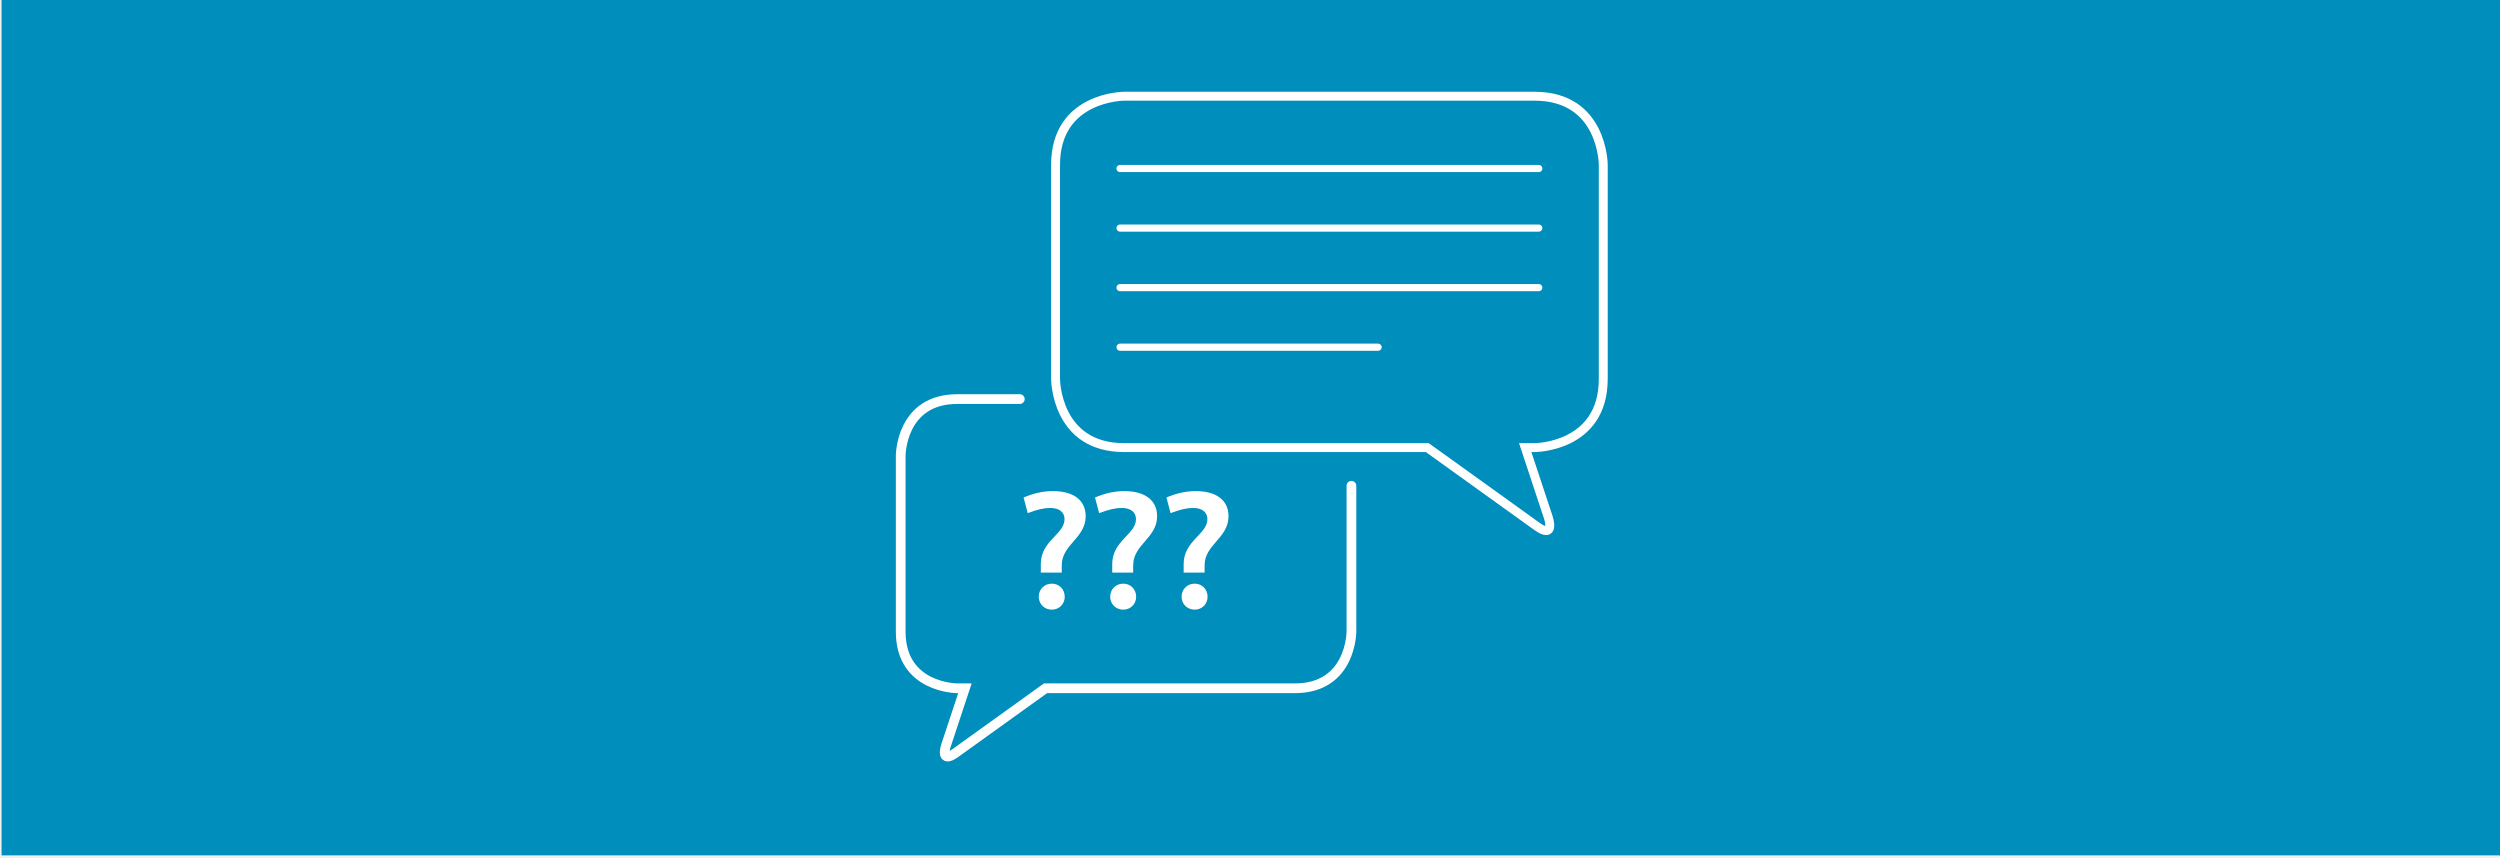
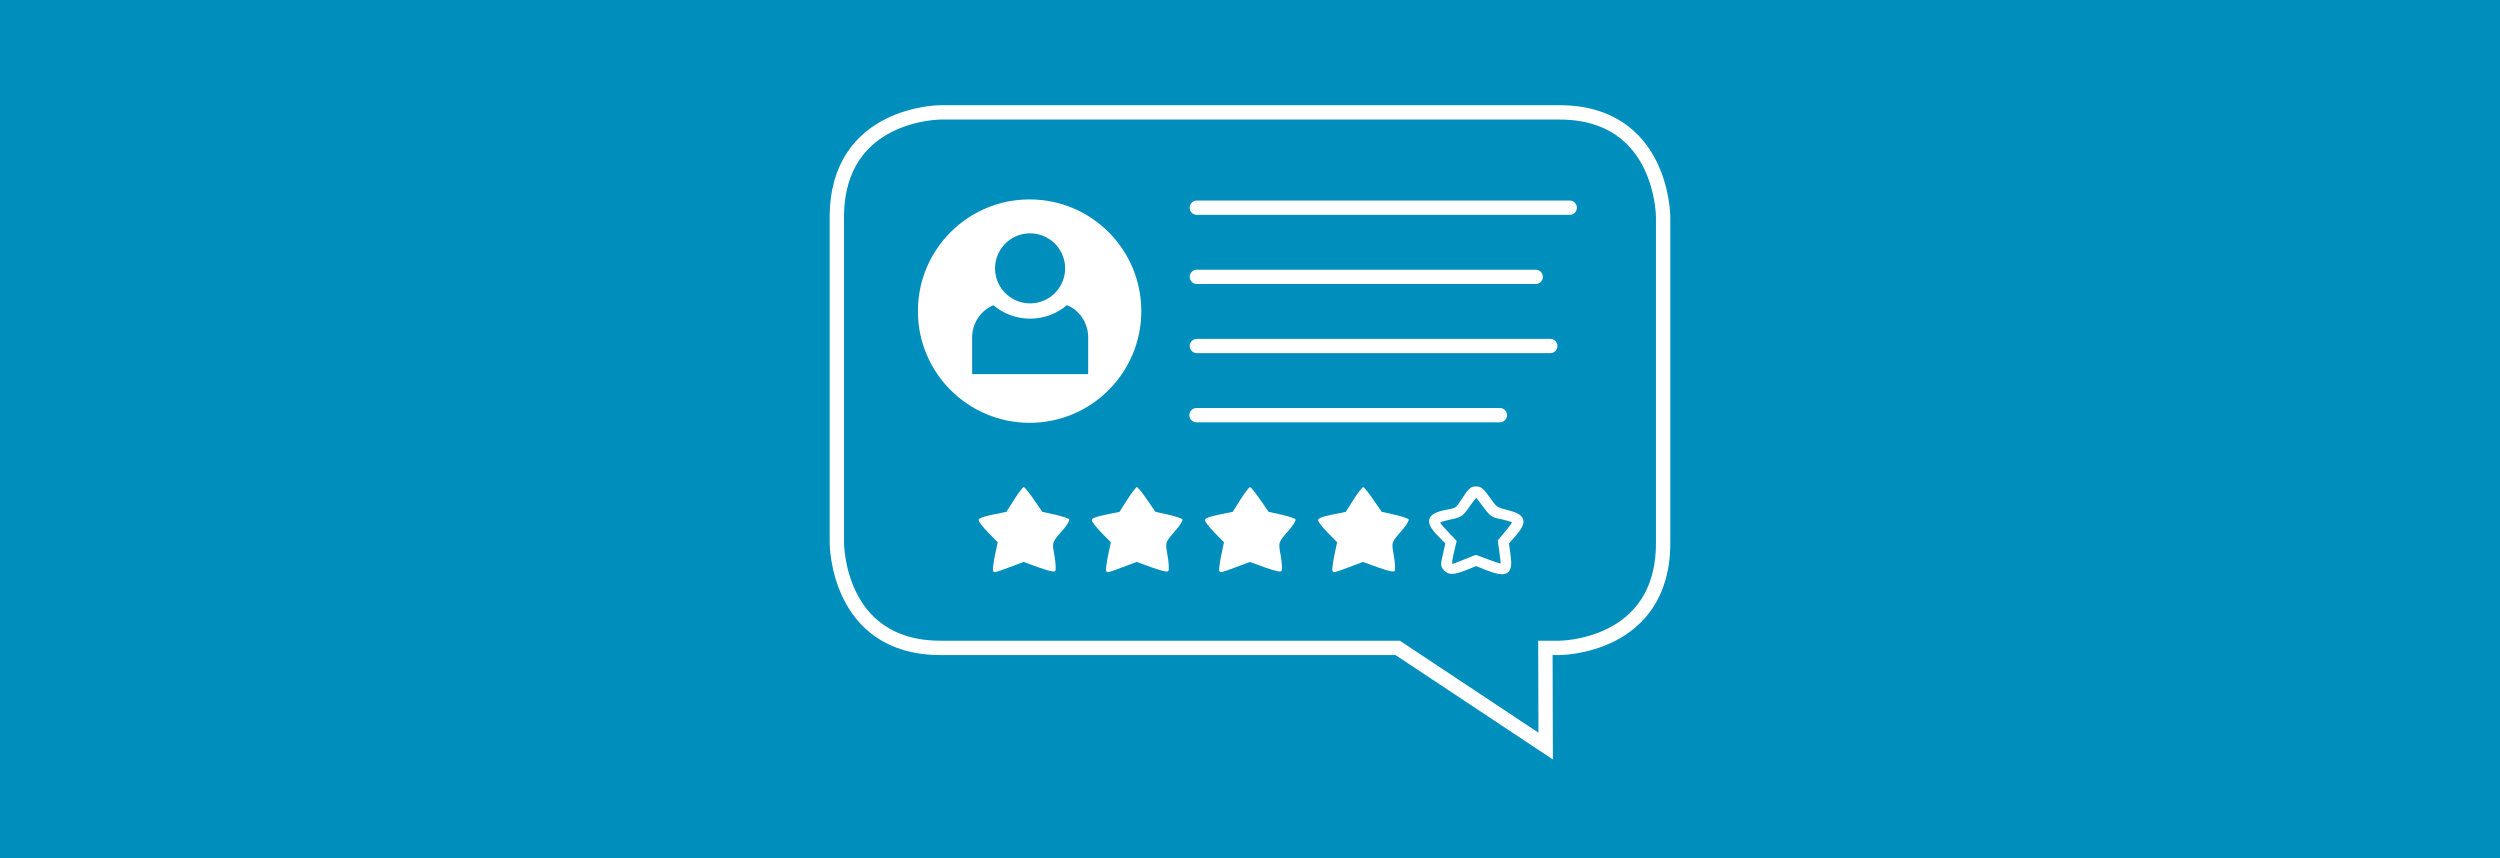
- <svg xmlns="http://www.w3.org/2000/svg" xmlns:xlink="http://www.w3.org/1999/xlink" version="1.1" id="Ebene_1" x="0px" y="0px" viewBox="0 0 350 120" style="enable-background:new 0 0 350 120;" xml:space="preserve">
+ <svg xmlns="http://www.w3.org/2000/svg" width="100%" height="100%" viewBox="0 0 350 120" version="1.1" xml:space="preserve" style="fill-rule:evenodd;clip-rule:evenodd;stroke-miterlimit:2;">
+   <rect x="0" y="0" width="350" height="120.184" style="fill:#008ebd;" />
  <g>
-     <rect x="0.223" y="-0.248" style="fill:#008EBD;" width="350" height="120" />
+     <path d="M139.024,79.913c-0.07,-0.117 0.047,-1.053 0.257,-2.105l0.398,-1.895l-1.333,-1.357c-0.726,-0.748 -1.334,-1.52 -1.334,-1.731c0,-0.257 0.492,-0.468 1.942,-0.772l1.941,-0.397l1.1,-1.731c0.608,-0.959 1.216,-1.731 1.333,-1.731c0.117,0 0.748,0.772 1.403,1.731l1.193,1.731l1.801,0.397c0.983,0.234 1.872,0.515 1.965,0.655c0.094,0.141 -0.28,0.772 -0.818,1.404c-1.661,1.918 -1.591,1.731 -1.24,3.719c0.164,0.982 0.21,1.918 0.117,2.082c-0.117,0.21 -0.702,0.093 -2.316,-0.468l-2.128,-0.772l-1.942,0.725c-2.129,0.795 -2.175,0.819 -2.339,0.515Z" style="fill:#fff;fill-rule:nonzero;" />
+     <path d="M154.863,79.913c-0.071,-0.117 0.046,-1.053 0.257,-2.105l0.398,-1.895l-1.334,-1.357c-0.725,-0.748 -1.333,-1.52 -1.333,-1.731c0,-0.257 0.491,-0.468 1.941,-0.772l1.942,-0.397l1.099,-1.731c0.608,-0.959 1.217,-1.731 1.334,-1.731c0.117,0 0.748,0.772 1.403,1.731l1.193,1.731l1.801,0.397c0.983,0.234 1.871,0.515 1.965,0.655c0.094,0.141 -0.281,0.772 -0.819,1.404c-1.66,1.918 -1.59,1.731 -1.239,3.719c0.163,0.982 0.21,1.918 0.117,2.082c-0.117,0.21 -0.702,0.093 -2.316,-0.468l-2.129,-0.772l-1.941,0.725c-2.129,0.795 -2.176,0.819 -2.339,0.515Z" style="fill:#fff;fill-rule:nonzero;" />
+     <path d="M170.701,79.913c-0.07,-0.117 0.047,-1.053 0.258,-2.105l0.397,-1.895l-1.333,-1.357c-0.725,-0.748 -1.333,-1.52 -1.333,-1.731c0,-0.257 0.491,-0.468 1.941,-0.772l1.942,-0.397l1.099,-1.731c0.608,-0.959 1.216,-1.731 1.333,-1.731c0.117,0 0.749,0.772 1.404,1.731l1.193,1.731l1.801,0.397c0.982,0.234 1.871,0.515 1.965,0.655c0.093,0.141 -0.281,0.772 -0.819,1.404c-1.661,1.918 -1.591,1.731 -1.24,3.719c0.164,0.982 0.211,1.918 0.117,2.082c-0.117,0.21 -0.701,0.093 -2.315,-0.468l-2.129,-0.772l-1.942,0.725c-2.128,0.795 -2.175,0.819 -2.339,0.515Z" style="fill:#fff;fill-rule:nonzero;" />
+     <path d="M186.54,79.913c-0.07,-0.117 0.047,-1.053 0.257,-2.105l0.398,-1.895l-1.333,-1.357c-0.725,-0.748 -1.334,-1.52 -1.334,-1.731c0,-0.257 0.492,-0.468 1.942,-0.772l1.941,-0.397l1.1,-1.731c0.608,-0.959 1.216,-1.731 1.333,-1.731c0.117,0 0.748,0.772 1.403,1.731l1.193,1.731l1.802,0.397c0.982,0.234 1.871,0.515 1.964,0.655c0.094,0.141 -0.28,0.772 -0.818,1.404c-1.661,1.918 -1.591,1.731 -1.24,3.719c0.164,0.982 0.21,1.918 0.117,2.082c-0.117,0.21 -0.702,0.093 -2.316,-0.468l-2.128,-0.772l-1.942,0.725c-2.128,0.795 -2.175,0.819 -2.339,0.515Z" style="fill:#fff;fill-rule:nonzero;" />
+     <path d="M202.369,79.629c-0.397,-0.42 -0.397,-0.56 -0.047,-2.055l0.35,-1.588l-1.144,-1.167c-1.798,-1.822 -1.541,-2.662 1.004,-3.153c1.495,-0.28 1.495,-0.28 2.452,-1.774c0.841,-1.285 1.051,-1.495 1.658,-1.495c0.584,0 0.841,0.234 1.705,1.448c0.98,1.401 1.05,1.448 2.615,1.845c2.382,0.607 2.592,1.284 1.004,3.129l-1.027,1.167l0.233,1.682c0.374,2.568 -0.257,2.942 -3.059,1.844l-1.448,-0.583l-1.447,0.583c-1.752,0.678 -2.312,0.701 -2.849,0.117Zm3.035,-1.144l1.215,-0.49l1.821,0.677c1.004,0.373 1.868,0.63 1.938,0.584c0.047,-0.07 0,-0.888 -0.14,-1.822l-0.233,-1.681l1.004,-1.214c0.56,-0.654 1.027,-1.308 1.027,-1.448c0,-0.234 -0.77,-0.491 -2.475,-0.841c-0.56,-0.117 -0.981,-0.49 -1.728,-1.541c-0.537,-0.747 -1.051,-1.378 -1.168,-1.378c-0.116,0 -0.63,0.631 -1.144,1.378c-0.864,1.261 -1.051,1.401 -2.171,1.658c-2.522,0.56 -2.522,0.514 -0.911,2.218l1.167,1.238l-0.35,1.471c-0.42,1.751 -0.327,2.148 0.42,1.868c0.304,-0.117 1.075,-0.42 1.728,-0.677Z" style="fill:#fff;fill-rule:nonzero;stroke:#fff;stroke-width:0.6px;" />
  </g>
  <g>
+     <circle cx="144.145" cy="43.556" r="15.639" style="fill:#fff;" />
    <g>
-       <defs>
-         <rect id="SVGID_1_" x="124.777" y="12.256" width="100.89" height="94.992" />
-       </defs>
-       <clipPath id="SVGID_2_">
-         <use xlink:href="#SVGID_1_" style="overflow:visible;" />
-       </clipPath>
-       <path style="clip-path:url(#SVGID_2_);fill:none;stroke:#FFFFFF;stroke-width:1.363;stroke-linecap:round;" d="M142.772,55.872    h-8.758c-7.915,0-7.915,7.915-7.915,7.915v24.655c0,7.917,7.915,7.917,7.915,7.917h1.076l-2.668,8.06c0,0-0.853,2.577,1.351,0.993    l12.599-9.053h34.912c7.915,0,7.915-7.917,7.915-7.917V68.01" />
-       <path style="clip-path:url(#SVGID_2_);fill:none;stroke:#FFFFFF;stroke-width:1.25;" d="M224.456,53.047v-29.96    c0,0,0-9.617-9.619-9.617h-57.441c0,0-9.617,0-9.617,9.617v29.96c0,0,0,9.619,9.617,9.619h42.426l15.31,11.001    c2.678,1.923,1.64-1.206,1.64-1.206l-3.242-9.795h1.307C214.837,62.666,224.456,62.666,224.456,53.047z" />
-     </g>
-     <line style="fill:none;stroke:#FFFFFF;stroke-linecap:round;" x1="156.805" y1="23.593" x2="215.43" y2="23.593" />
-     <line style="fill:none;stroke:#FFFFFF;stroke-linecap:round;" x1="156.805" y1="31.931" x2="215.43" y2="31.931" />
-     <line style="fill:none;stroke:#FFFFFF;stroke-linecap:round;" x1="156.805" y1="40.269" x2="215.43" y2="40.269" />
-     <line style="fill:none;stroke:#FFFFFF;stroke-linecap:round;" x1="156.805" y1="48.608" x2="192.935" y2="48.608" />
-     <g>
-       <defs>
-         <rect id="SVGID_3_" x="124.777" y="12.256" width="100.89" height="94.992" />
-       </defs>
-       <clipPath id="SVGID_4_">
-         <use xlink:href="#SVGID_3_" style="overflow:visible;" />
-       </clipPath>
-       <path style="clip-path:url(#SVGID_4_);fill:#FFFFFF;" d="M167.256,85.351c1.02,0,1.805-0.785,1.805-1.805    c0-1.049-0.785-1.834-1.805-1.834c-1.047,0-1.832,0.785-1.832,1.834C165.424,84.566,166.209,85.351,167.256,85.351     M165.711,78.964v1.204h2.932v-1.022c0-2.93,3.35-3.794,3.35-6.883c0-2.226-1.7-3.508-4.58-3.508c-1.466,0-2.802,0.339-4.111,0.89    l0.576,2.199c1.256-0.496,2.303-0.733,3.141-0.733c1.284,0,2.016,0.601,2.016,1.571C169.036,74.803,165.711,75.693,165.711,78.964     M157.257,85.351c1.02,0,1.805-0.785,1.805-1.805c0-1.049-0.785-1.834-1.805-1.834c-1.047,0-1.832,0.785-1.832,1.834    C155.425,84.566,156.21,85.351,157.257,85.351 M155.712,78.964v1.204h2.932v-1.022c0-2.93,3.35-3.794,3.35-6.883    c0-2.226-1.7-3.508-4.58-3.508c-1.466,0-2.802,0.339-4.111,0.89l0.576,2.199c1.256-0.496,2.303-0.733,3.141-0.733    c1.284,0,2.016,0.601,2.016,1.571C159.037,74.803,155.712,75.693,155.712,78.964 M147.256,85.351c1.022,0,1.807-0.785,1.807-1.805    c0-1.049-0.785-1.834-1.807-1.834c-1.045,0-1.83,0.785-1.83,1.834C145.426,84.566,146.211,85.351,147.256,85.351 M145.713,78.964    v1.204h2.932v-1.022c0-2.93,3.35-3.794,3.35-6.883c0-2.226-1.7-3.508-4.58-3.508c-1.468,0-2.802,0.339-4.111,0.89l0.576,2.199    c1.256-0.496,2.303-0.733,3.141-0.733c1.284,0,2.015,0.601,2.015,1.571C149.036,74.803,145.713,75.693,145.713,78.964" />
+       <path d="M143.084,32.796c2.635,-0.622 5.279,1.012 5.902,3.647c0.622,2.635 -1.012,5.28 -3.647,5.902c-2.635,0.622 -5.28,-1.012 -5.902,-3.647c-0.622,-2.635 1.012,-5.279 3.647,-5.902Z" style="fill:#008ebd;" />
+       <path d="M152.341,47.007c-0.092,-1.959 -1.3,-3.619 -2.974,-4.287c-1.391,1.179 -3.188,1.893 -5.155,1.893c-1.955,0 -3.743,-0.705 -5.131,-1.873c-0.078,0.032 -0.157,0.061 -0.233,0.096c-0.03,0.014 -0.059,0.028 -0.088,0.043c-0.484,0.24 -0.923,0.565 -1.298,0.957c-0.023,0.023 -0.045,0.047 -0.067,0.071c-0.753,0.817 -1.235,1.906 -1.292,3.107c-0.004,0.08 -0.004,0.161 -0.004,0.242l0,5.042c0,0.103 0.096,0.08 0.195,0.08l15.909,0c0.099,0 0.14,0.024 0.14,-0.08l0,-5.042c0,-0.081 0.002,-0.169 -0.002,-0.249Z" style="fill:#008ebd;fill-rule:nonzero;" />
    </g>
  </g>
+   <path d="M232.838,76.046l0,-45.658c0,0 0,-14.655 -14.511,-14.655l-86.657,0c0,0 -14.509,0 -14.509,14.655l0,45.658c0,0 0,14.658 14.509,14.658l64.005,0l20.719,13.747l-0.039,-13.747l1.972,0c0,0 14.511,0 14.511,-14.658Z" style="fill:none;fill-rule:nonzero;stroke:#fff;stroke-width:2.01px;stroke-miterlimit:4;" />
+   <g>
+     <path d="M167.553,29.078l52.211,0" style="fill:none;stroke:#fff;stroke-width:2px;stroke-linecap:round;stroke-linejoin:round;stroke-miterlimit:1;" />
+     <path d="M167.56,38.759l47.439,0" style="fill:none;stroke:#fff;stroke-width:2px;stroke-linecap:round;stroke-linejoin:round;stroke-miterlimit:1;" />
+     <path d="M167.56,48.441l49.481,0" style="fill:none;stroke:#fff;stroke-width:2px;stroke-linecap:round;stroke-linejoin:round;stroke-miterlimit:1;" />
+     <path d="M167.507,58.122l42.477,0" style="fill:none;stroke:#fff;stroke-width:2px;stroke-linecap:round;stroke-linejoin:round;stroke-miterlimit:1;" />
+   </g>
</svg>
